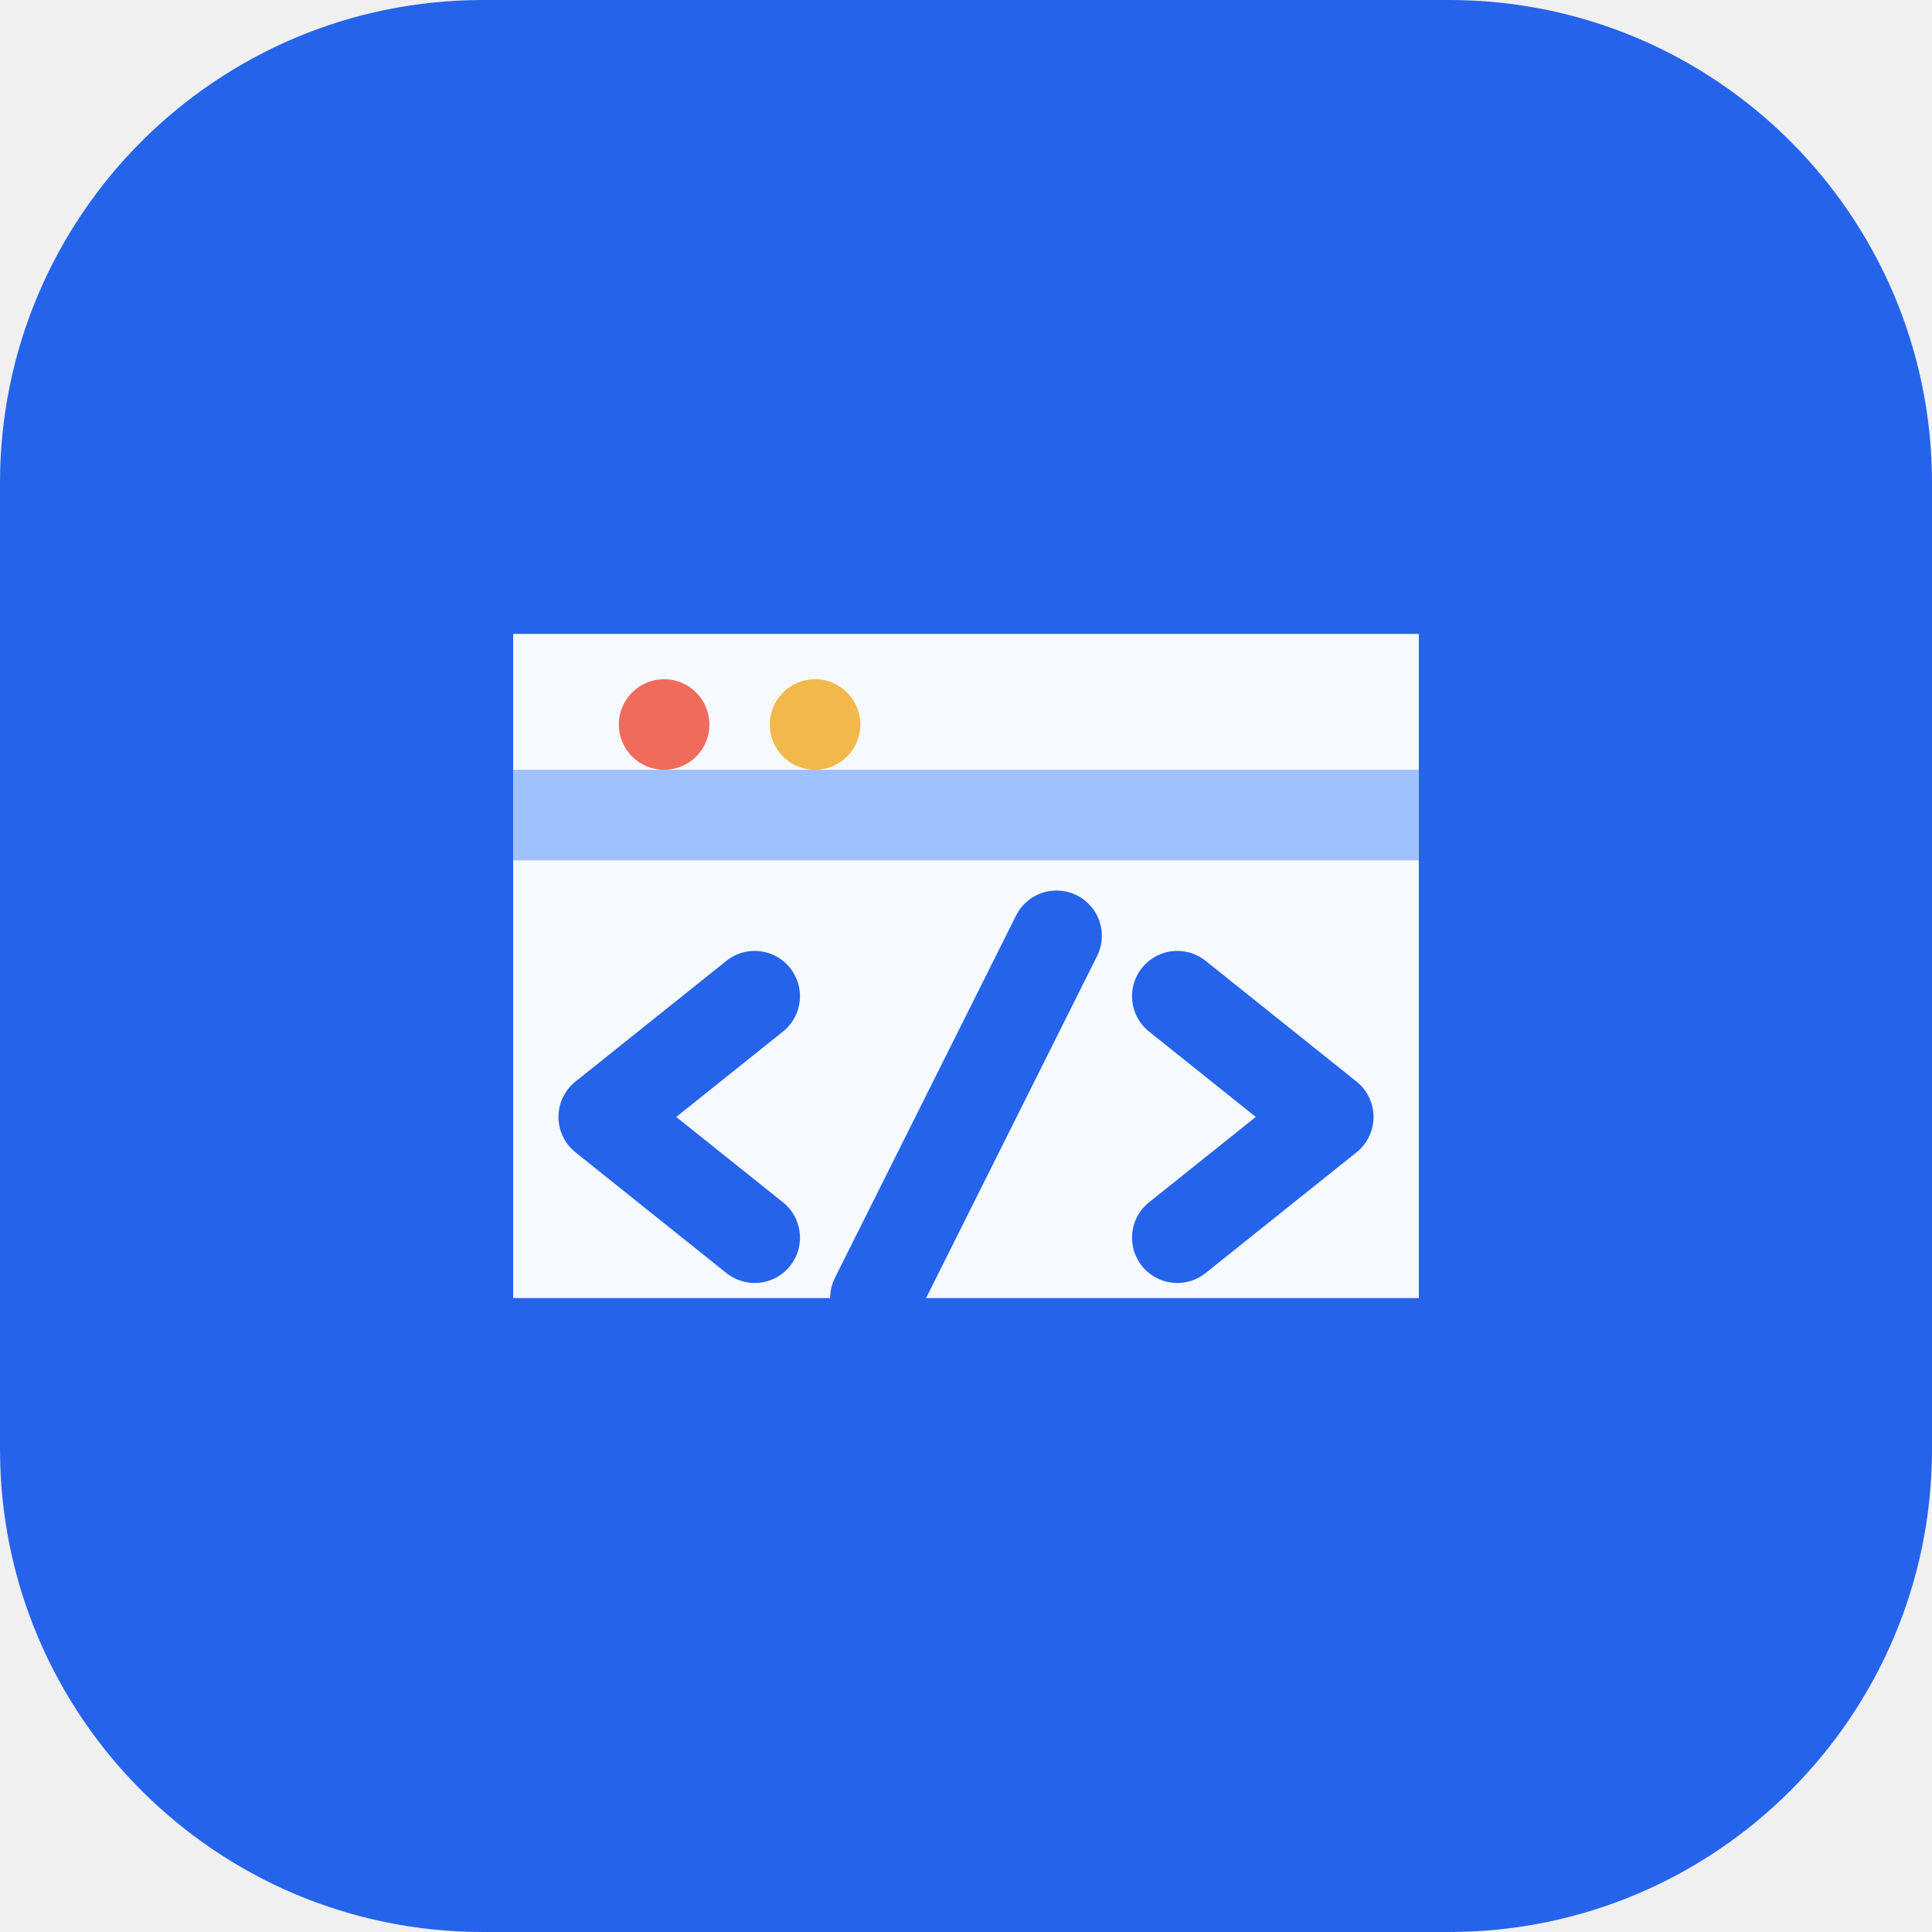
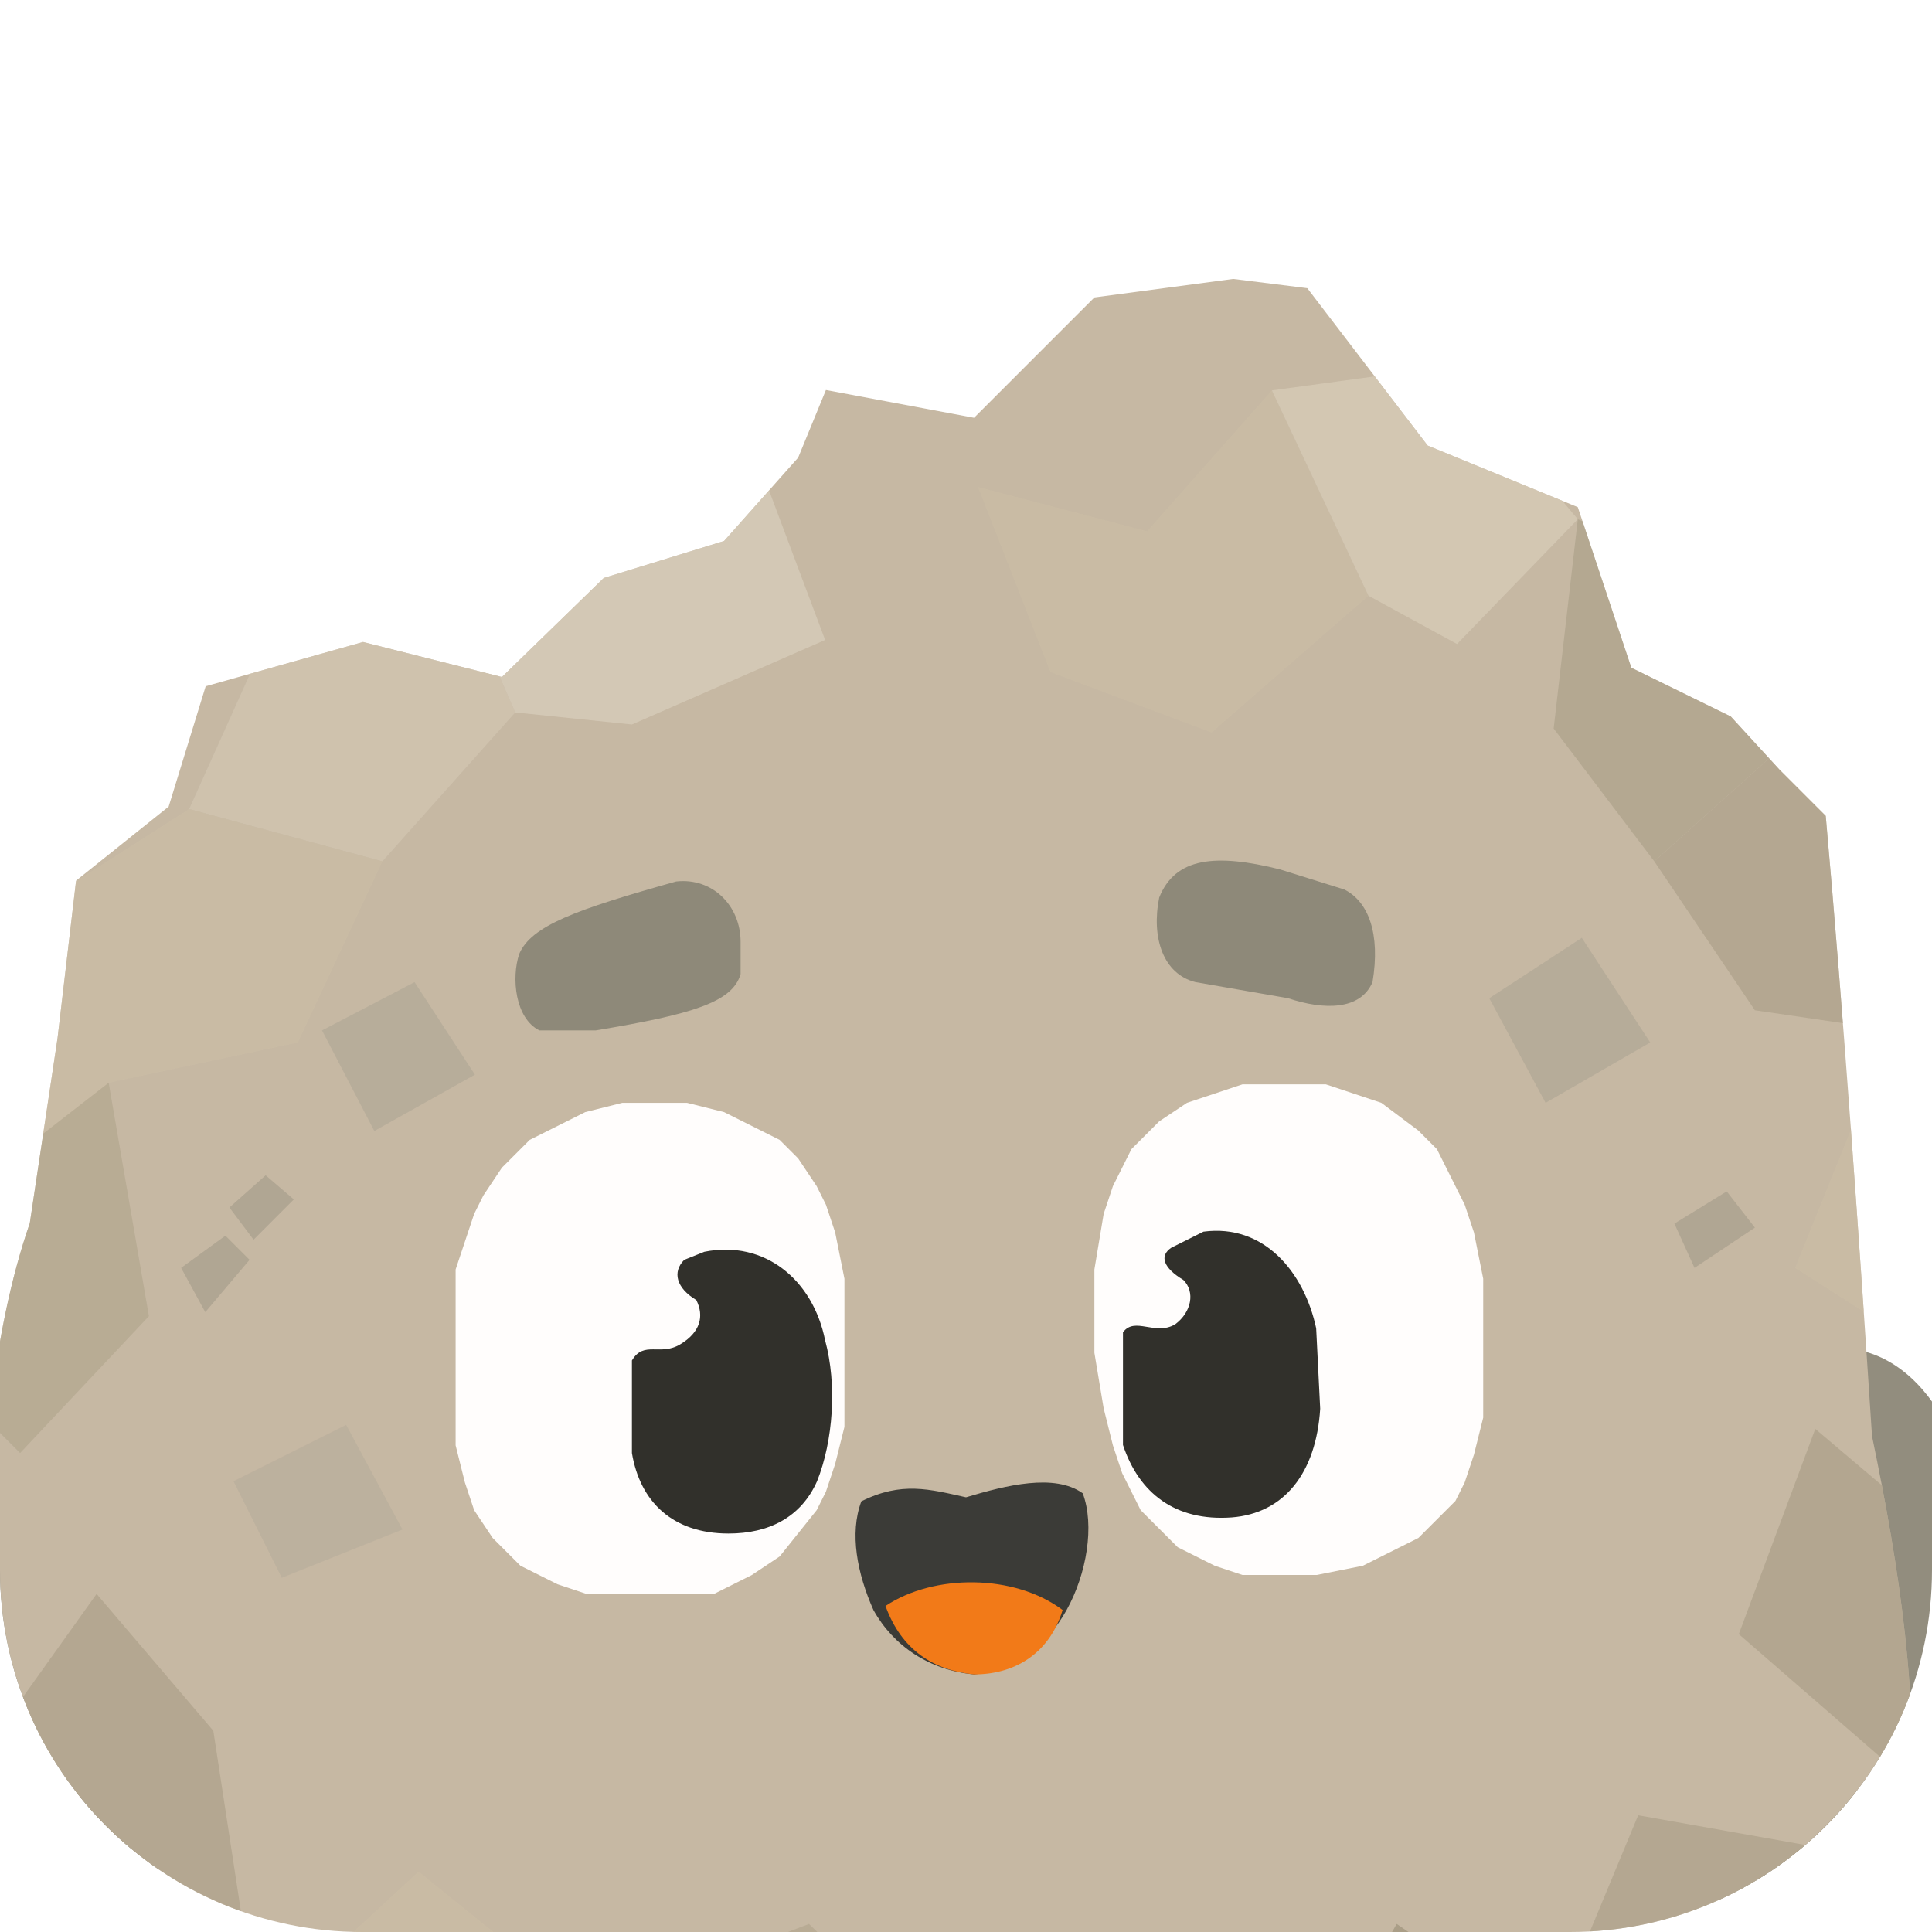
- <svg xmlns="http://www.w3.org/2000/svg" viewBox="0 0 64 64">
-   <rect width="64" height="64" rx="16" fill="#2563eb" />
-   <path d="M17 21h30v22H17z" fill="#fff" opacity=".96" />
-   <path d="M17 27h30" stroke="#9fc2ff" stroke-width="3" />
-   <circle cx="22" cy="24" r="1.5" fill="#ef6b5b" />
-   <circle cx="27" cy="24" r="1.5" fill="#f2b84b" />
-   <path d="m25 33-5 4 5 4m14-8 5 4-5 4m-4-10-6 12" fill="none" stroke="#2563eb" stroke-linecap="round" stroke-linejoin="round" stroke-width="3" />
+ <svg xmlns="http://www.w3.org/2000/svg" width="512" height="512" viewBox="0 0 512 512">
+   <defs>
+     <clipPath id="icon-corners">
+       <rect width="512" height="512" rx="96" />
+     </clipPath>
+   </defs>
+   <rect width="512" height="512" fill="#fff" />
+   <g clip-path="url(#icon-corners)">
+     <svg x="0" y="0" width="512" height="512" viewBox="160 70 480 480">
+       <defs>
+         <path id="rocky-body-outline" d="M167.4 373.9 L174.3 327.9 L178.9 288.8 L201.9 270.4 L211.1 240.5 L250.2 229.5 L284.7 238.2 L310 213.6 L339.9 204.4 L358.3 183.7 L365.2 166.9 L402 173.8 L431.9 143.9 L466.4 139.3 L484.8 141.6 L514.7 180.7 L552 196 L565.3 235.9 L590 248 L602.1 261.2 L613.6 272.7 C618 322 622 379 625.1 426.8 C632 460 637 493 634.3 523.4 C627 540 612 555 590.6 567.1 C546 574 495 578 461.8 578.6 L438.8 580.9 L277.8 578.6 C238 578 207 575 183.5 569.4 C168 553 160 527 155.9 479.7 C154 439 158 401 167.4 373.9 Z" />
+         <clipPath id="rocky-body-clip">
+           <use href="#rocky-body-outline" />
+         </clipPath>
+       </defs>
+       <g data-part="root">
+         <ellipse data-part="shadow" cx="400" cy="627" rx="230" ry="19" fill="#e4dccf" opacity="0.72" />
+         <g data-part="foot-left">
+           <path d="M249 580 C270 573 317 574 336 585 C348 592 347 604 337 612 C324 622 259 624 243 612 C232 604 235 588 249 580 Z" fill="#888374" />
+         </g>
+         <g data-part="foot-right">
+           <path d="M454 584 C475 576 519 577 538 588 C550 595 549 607 539 615 C526 624 462 625 446 613 C435 605 440 591 454 584 Z" fill="#888374" />
+         </g>
+         <g data-part="arm-left">
+           <path d="M169 405 C148 407 135 434 135 468 L140 522 C142 543 154 556 169 556 C185 556 195 543 192 523 L186 469 C185 433 183 407 169 405 Z" fill="#928d7e" />
+           <g data-part="hand-left">
+             <path d="M172 514 C154 515 144 528 145 544 C146 559 158 570 174 570 C191 570 202 558 201 543 C200 527 189 515 172 514 Z" fill="#8c8778" />
+           </g>
+         </g>
+         <g data-part="arm-right">
+           <path d="M619 405 C640 407 653 434 653 468 L648 522 C646 543 634 556 619 556 C603 556 593 543 596 523 L602 469 C603 433 605 407 619 405 Z" fill="#928d7e" />
+           <g data-part="hand-right">
+             <path d="M616 514 C634 515 644 528 643 544 C642 559 630 570 614 570 C597 570 586 558 587 543 C588 527 599 515 616 514 Z" fill="#8c8778" />
+           </g>
+         </g>
+         <g data-part="body">
+           <use href="#rocky-body-outline" fill="#c6b8a3" />
+           <g data-part="body-facets" clip-path="url(#rocky-body-clip)" opacity="0.72">
+             <path d="M207 271 L225 231 L271 208 L288 247 L255 284 Z" fill="#d2c6b2" />
+             <path d="M271 208 L317 201 L347 181 L365 229 L317 250 L288 247 Z" fill="#d8cebc" />
+             <path d="M403 191 L445 202 L476 167 L500 218 L461 252 L421 237 Z" fill="#cbbda5" />
+             <path d="M476 167 L520 161 L552 199 L522 230 L500 218 Z" fill="#d8cdb9" />
+             <path d="M552 199 L591 215 L600 258 L571 284 L546 251 Z" fill="#ada28b" />
+             <path d="M171 294 L207 271 L255 284 L234 329 L187 339 L157 367 L151 330 Z" fill="#cbbda5" />
+             <path d="M151 367 L187 339 L197 397 L165 431 L148 414 Z" fill="#b3a78f" />
+             <path d="M159 501 L184 466 L213 500 L224 572 L184 542 Z" fill="#ada18a" />
+             <path d="M224 572 L264 535 L306 569 L339 598 L276 590 Z" fill="#cbbda5" />
+             <path d="M306 569 L361 548 L399 585 L414 599 L339 598 Z" fill="#b3a68f" />
+             <path d="M483 590 L507 548 L545 574 Z" fill="#9f947d" />
+             <path d="M545 574 L567 521 L612 529 L597 552 Z" fill="#ada18a" />
+             <path d="M630 509 L592 476 L611 425 L650 458 Z" fill="#aca089" />
+             <path d="M642 408 L606 385 L627 333 L655 363 Z" fill="#cbbda5" />
+             <path d="M600 258 L627 283 L637 327 L596 321 L571 284 Z" fill="#ada18a" />
+             <path d="M240 326 L263 314 L278 337 L253 351 Z" fill="#a6a090" opacity="0.62" />
+             <path d="M530 318 L553 303 L570 329 L544 344 Z" fill="#a39d8d" opacity="0.62" />
+             <path d="M218 438 L246 424 L260 450 L230 462 Z" fill="#aaa494" opacity="0.48" />
+           </g>
+           <g data-part="eyebrow-left">
+             <path d="M289 307 C292 300 303 296 328 289 C337 288 344 295 344 304 L344 312 C342 319 332 322 308 326 L294 326 C288 323 287 313 289 307 Z" fill="#8e8979" />
+           </g>
+           <g data-part="eyebrow-right">
+             <path d="M448 293 C452 283 462 282 478 286 L494 291 C500 294 503 302 501 314 C498 321 489 321 480 318 L457 314 C449 312 446 303 448 293 Z" fill="#8e8979" />
+           </g>
+           <g data-part="eye-left">
+             <path d="M273.2 385.4 L277.8 371.6 L280.1 367 L284.7 360.1 L291.6 353.2 L305.4 346.3 L314.6 344 L330.7 344 L339.9 346.3 L353.7 353.2 L358.3 357.8 L362.9 364.7 L365.2 369.3 L367.5 376.2 L369.8 387.7 L369.8 424.5 L367.5 433.7 L365.2 440.6 L362.9 445.2 L353.7 456.7 L346.8 461.3 L337.6 465.9 L305.4 465.9 L298.5 463.6 L289.3 459 L282.4 452.1 L277.8 445.2 L275.5 438.3 L273.2 429.1 Z" fill="#fffdfc" />
+             <g data-part="pupil-left">
+               <path d="M335 381 C350 378 362 388 365 403 C368 414 367 428 363 438 C359 447 351 451 341 451 C327 451 319 443 317 431 L317 408 C320 403 324 407 329 404 C334 401 335 397 333 393 C328 390 327 386 330 383 Z" fill="#31302b" />
+             </g>
+             <path data-part="eyelid-left" d="M273.2 402 C279 363 293 344 315 344 C342 344 362 354 369.8 390 C346 377 298 377 273.2 402 Z" fill="#c6b8a3" opacity="0" />
+           </g>
+           <g data-part="eye-right">
+             <path d="M431.9 385.4 L434.2 371.6 L436.5 364.7 L441.1 355.5 L448 348.6 L454.9 344 L468.7 339.4 L489.4 339.4 L503.2 344 L512.4 350.9 L517 355.5 L523.9 369.3 L526.2 376.2 L528.5 387.7 L528.5 422.2 L526.2 431.4 L523.9 438.3 L521.6 442.9 L512.4 452.1 L498.6 459 L487.1 461.3 L468.7 461.3 L461.8 459 L452.6 454.4 L443.4 445.2 L438.8 436 L436.5 429.1 L434.2 419.9 L431.9 406.1 Z" fill="#fffdfc" />
+             <g data-part="pupil-right">
+               <path d="M459 376 C474 374 484 386 487 400 L488 420 C487 436 479 446 466 447 C452 448 443 441 439 429 L439 401 C442 397 447 402 452 399 C456 396 457 391 454 388 C449 385 448 382 451 380 Z" fill="#31302b" />
+             </g>
+             <path data-part="eyelid-right" d="M431.9 399 C438 358 452 339.4 470 339.4 C499 338 520 352 528.5 390 C502 375 457 375 431.9 399 Z" fill="#c6b8a3" opacity="0" />
+           </g>
+           <g data-part="mouth-neutral">
+             <path d="M374 443 C384 438 391 440 400 442 C410 439 422 436 429 441 C432 449 430 461 425 470 C420 479 412 485 402 486 C391 485 382 479 377 470 C373 461 371 451 374 443 Z" fill="#3b3b37" />
+             <path d="M380 469 C392 461 412 461 424 470 C421 480 413 486 402 486 C392 485 384 480 380 469 Z" fill="#f27a18" />
+           </g>
+           <g data-part="mouth-closed" opacity="0">
+             <path d="M379 460 C392 470 410 470 424 459" fill="none" stroke="#3b3b37" stroke-width="8" stroke-linecap="round" />
+           </g>
+           <g opacity="0.42" fill="#928c7c">
+             <path d="M205 385 L216 377 L222 383 L211 396 Z" />
+             <path d="M217 370 L226 362 L233 368 L223 378 Z" />
+             <path d="M576 374 L589 366 L596 375 L581 385 Z" />
+           </g>
+         </g>
+         <g data-part="effects" opacity="0" />
+       </g>
+     </svg>
+   </g>
+   <style>[data-part="shadow"],[data-part="foot-left"],[data-part="foot-right"]{display:none}</style>
</svg>
